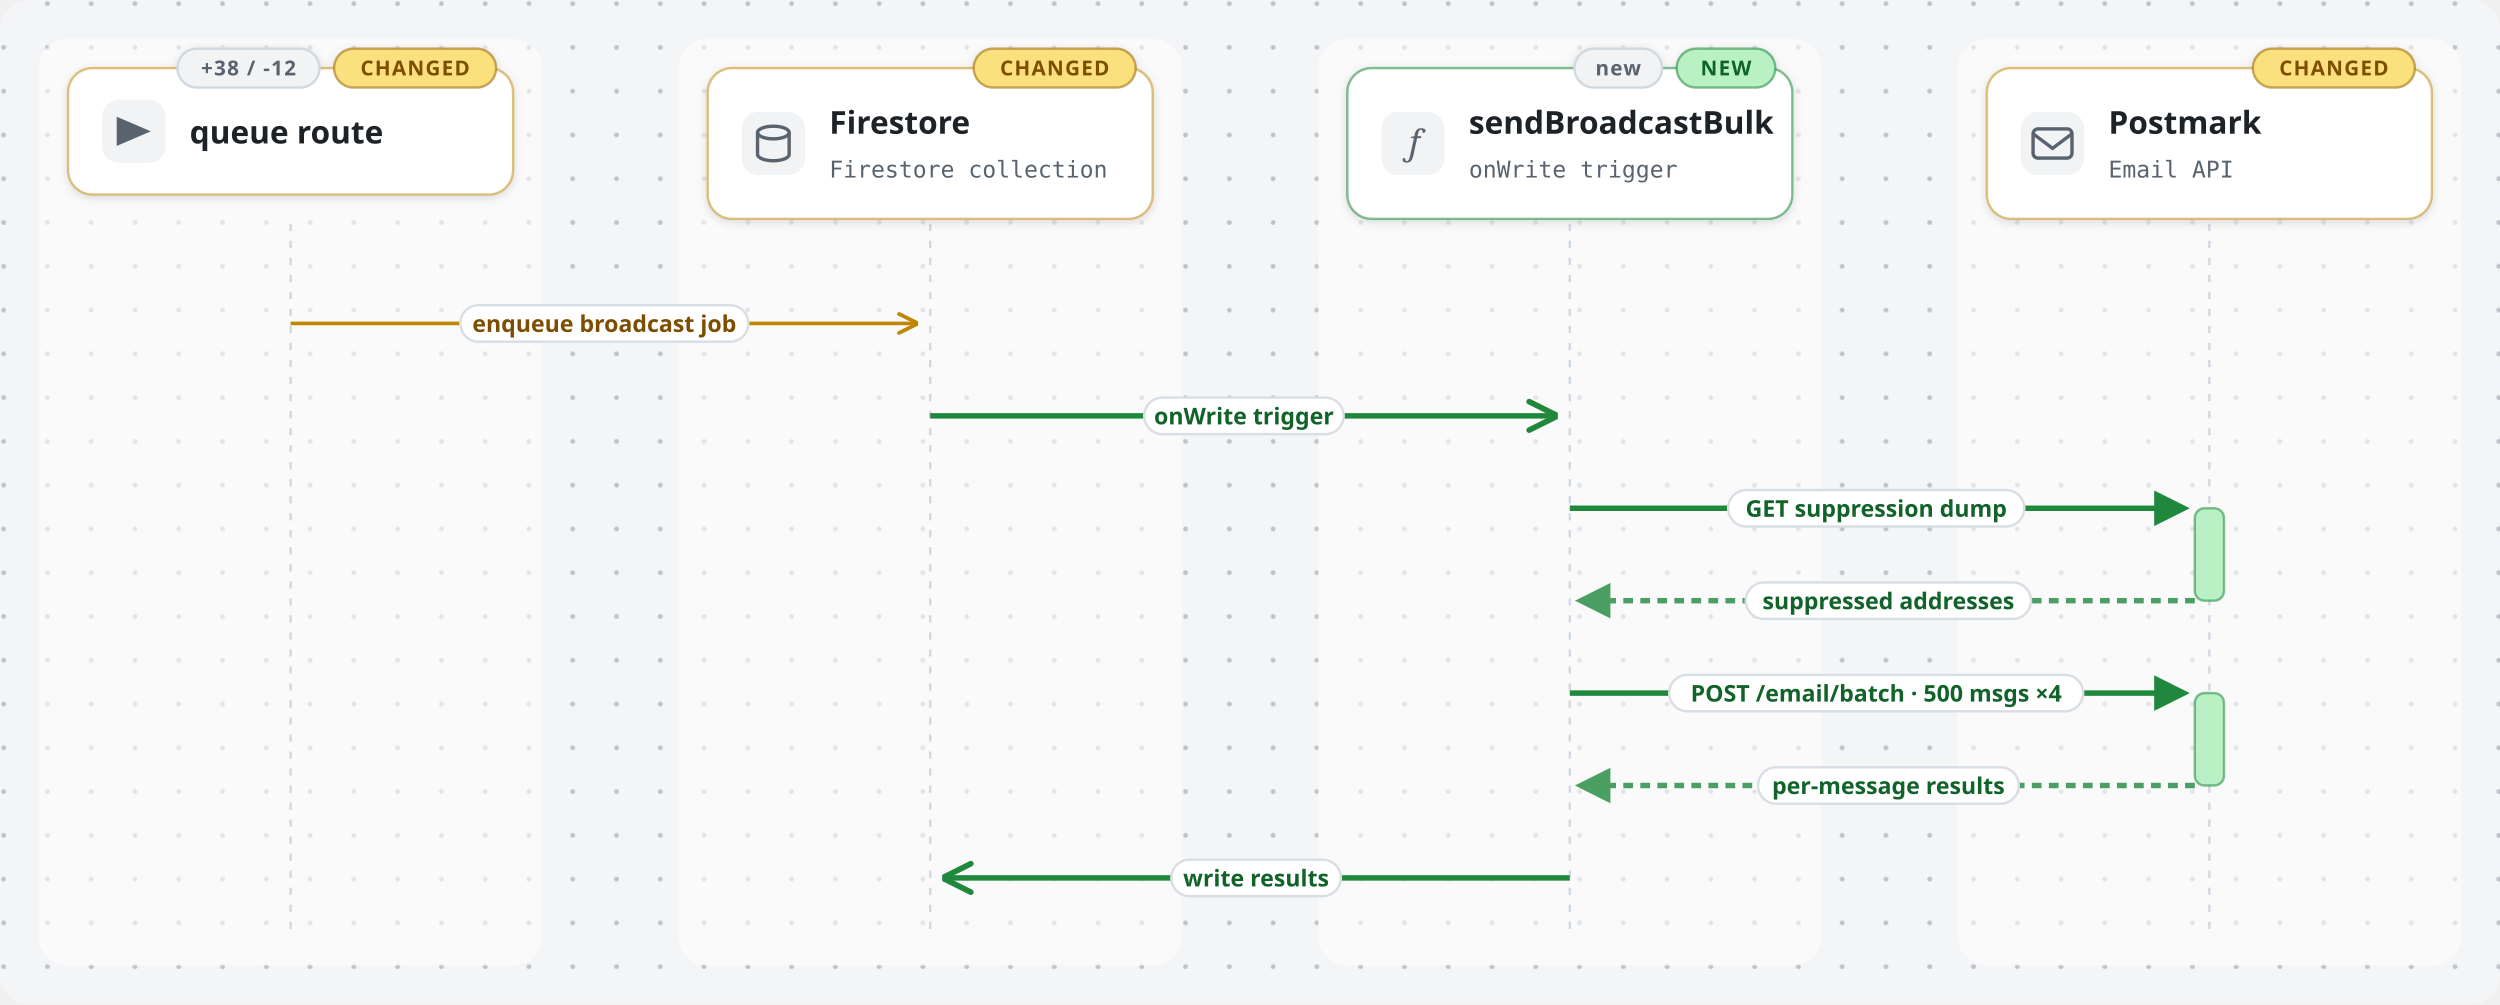
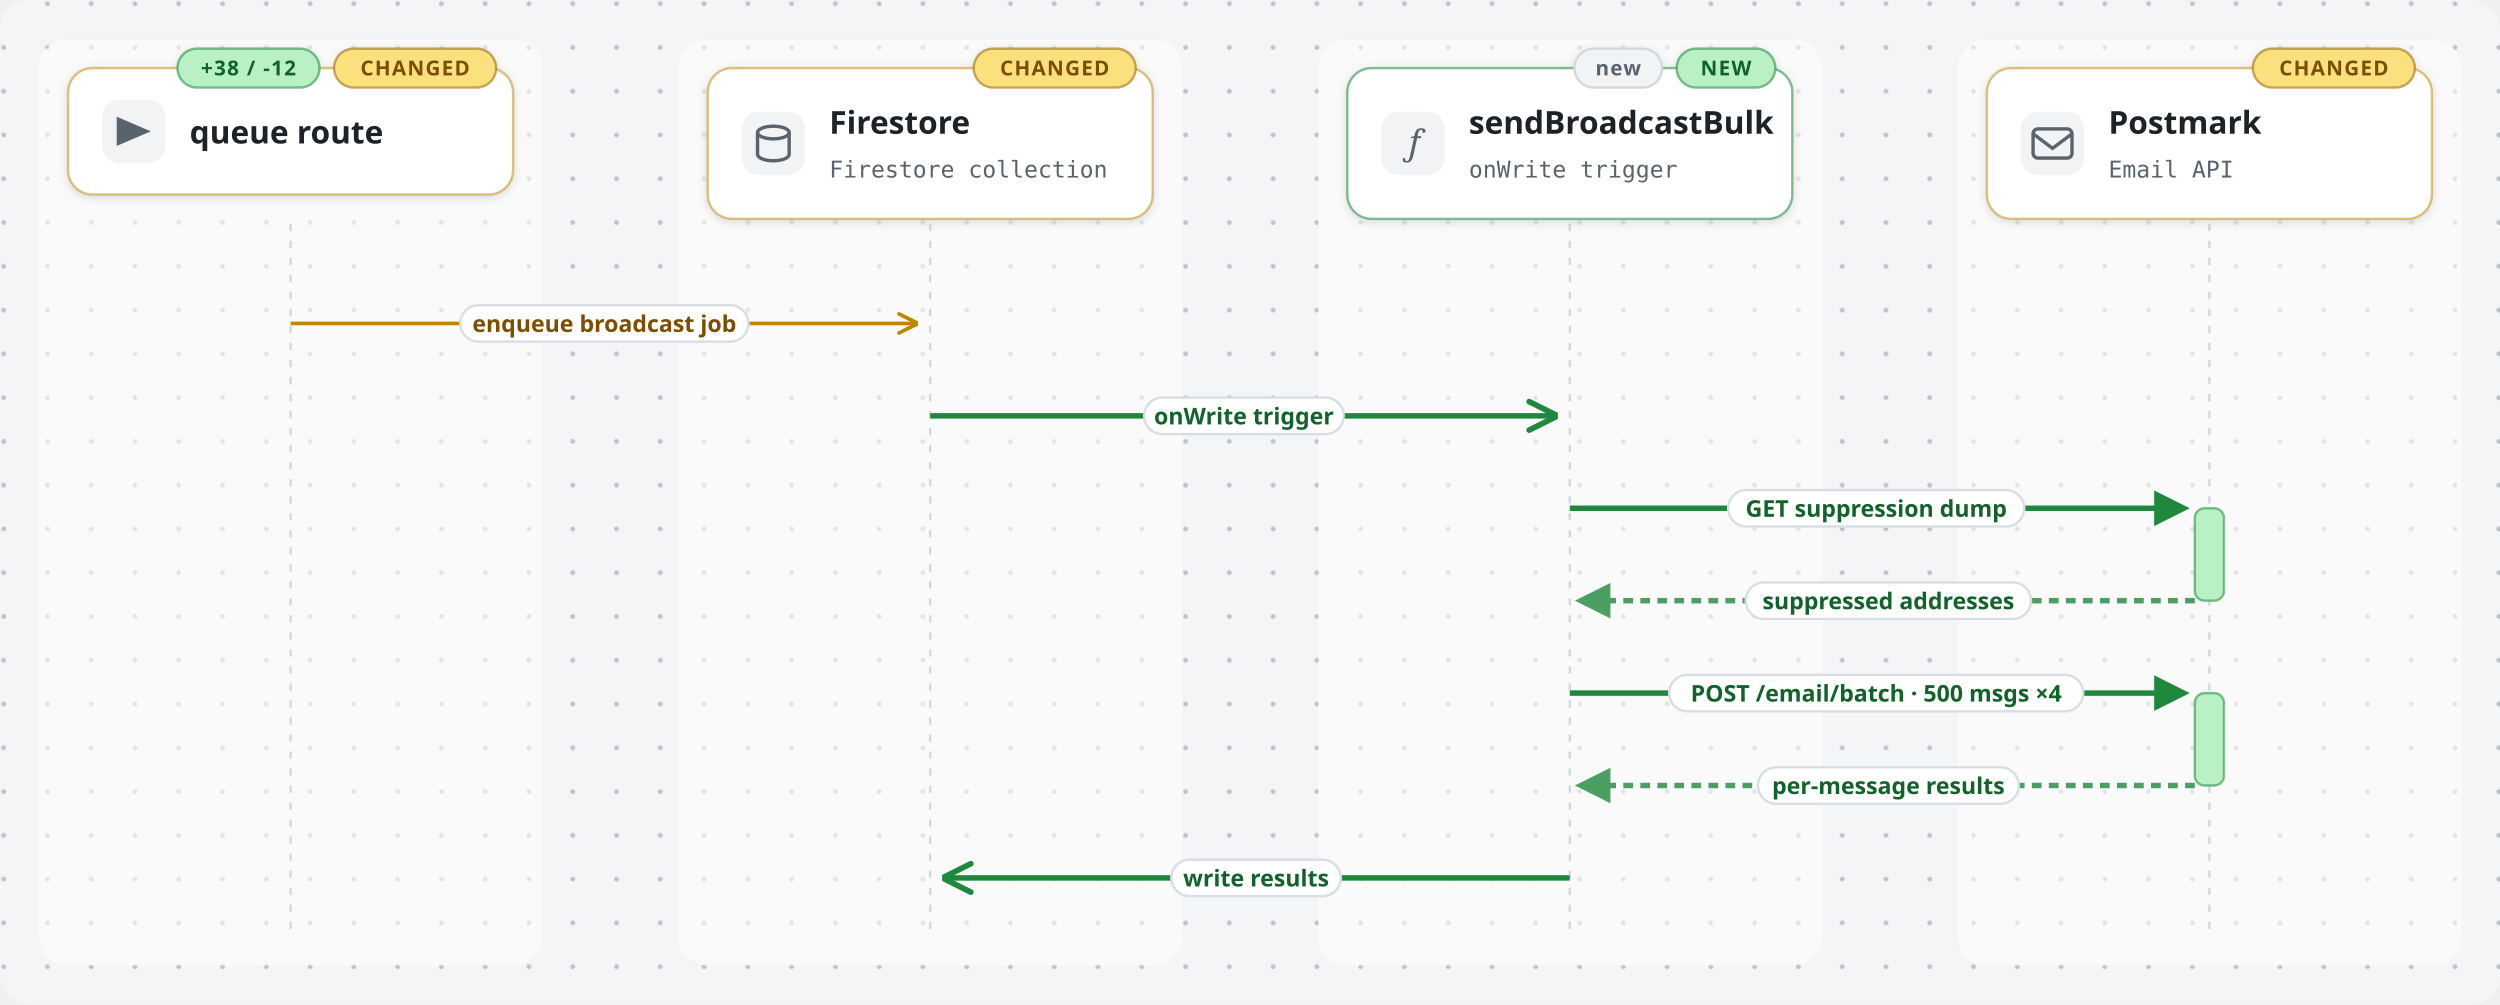
<svg xmlns="http://www.w3.org/2000/svg" viewBox="0 0 1028 413" width="1028" height="413" role="img" aria-label="Data flow — sending a broadcast">
  <style>text{font-family:-apple-system, BlinkMacSystemFont, "Segoe UI", "Noto Sans", Helvetica, Arial, sans-serif}.lanebox{fill:rgba(255,255,255,.55)}.lanelabel{font-size:10px;font-weight:700;letter-spacing:.12em;fill:#59636e}.card{fill:#ffffff;stroke:#d1d9e0;stroke-width:1}.card-added{stroke:#1f883d;stroke-opacity:.55}.card-modified{stroke:#bf8700;stroke-opacity:.5}.ghost{opacity:.55}.ghost .card{stroke:#cf222e;stroke-dasharray:4 3;stroke-opacity:.6}.context{opacity:.82}.ntitle{font-weight:600;fill:#1f2328}.strike{text-decoration:line-through}.nsub{font-size:9.5px;fill:#59636e;font-family:ui-monospace, SFMono-Regular, "SF Mono", Menlo, Consolas, monospace}.chip{fill:#f1f3f5}.glyph{fill:#59636e}.glyph-stroke{stroke:#59636e;stroke-width:1.4;fill:none}.bdg text{font-size:8.5px;font-weight:700;letter-spacing:.06em}.bdg rect{stroke-width:1}.bdg-added rect{fill:#b9f0c4;stroke:rgba(31,136,61,.55)}.bdg-added text{fill:#116329}.bdg-modified rect{fill:#fae17d;stroke:rgba(154,103,0,.55)}.bdg-modified text{fill:#7d4e00}.bdg-removed rect{fill:#ffcecb;stroke:rgba(207,34,46,.5)}.bdg-removed text{fill:#a40e26}.bdg-neutral rect{fill:#f1f3f5;stroke:#d1d9e0}.bdg-neutral text{fill:#59636e}.edge{fill:none;stroke-width:1.5}.edge-added{stroke:#1f883d}.edge-modified{stroke:#bf8700}.edge-removed{stroke:#cf222e;stroke-dasharray:5 4;opacity:.7}.edge-neutral{stroke:#8c959f}.hero{stroke-width:2.25}.faded{opacity:.45}.glow{fill:none;stroke-width:7;opacity:.14}.msg-self{font-size:11px;fill:#1f2328}.lpill{fill:#ffffff;stroke:#d8dee4;stroke-width:1}.ltext{font-size:9.5px;font-weight:600;fill:#59636e}.ltext-added{fill:#116329}.ltext-modified{fill:#7d4e00}.ltext-removed{fill:#a40e26}.cardsh{filter:drop-shadow(0 1px 2px rgba(31,35,40,.14))}.lifeline{stroke:#d1d9e0;stroke-width:1;stroke-dasharray:3 4}.actbar{fill:#b9f0c4;stroke:rgba(31,136,61,.55)}.msg{fill:none;stroke-width:1.5}.msg-return{stroke-dasharray:4 3;opacity:.8}.msg-strong{stroke-width:2.25}</style>
  <defs>
    <pattern id="dots" width="18" height="18" patternUnits="userSpaceOnUse">
      <circle cx="1.5" cy="1.5" r="1" fill="rgba(140,149,159,.5)" />
    </pattern>
    <marker id="mk-added" viewBox="0 0 10 10" refX="8" refY="5" markerWidth="6.5" markerHeight="6.5" orient="auto-start-reverse">
      <path d="M0,0 L10,5 L0,10 z" fill="#1f883d" />
    </marker>
    <marker id="mko-added" viewBox="0 0 10 10" refX="10" refY="5" markerWidth="6.5" markerHeight="6.5" orient="auto-start-reverse">
      <path d="M2,1 L10,5 L2,9" fill="none" stroke="#1f883d" stroke-width="1.6" stroke-linecap="round" stroke-linejoin="round" />
    </marker>
    <marker id="mk-modified" viewBox="0 0 10 10" refX="8" refY="5" markerWidth="6.5" markerHeight="6.5" orient="auto-start-reverse">
      <path d="M0,0 L10,5 L0,10 z" fill="#bf8700" />
    </marker>
    <marker id="mko-modified" viewBox="0 0 10 10" refX="10" refY="5" markerWidth="6.5" markerHeight="6.5" orient="auto-start-reverse">
      <path d="M2,1 L10,5 L2,9" fill="none" stroke="#bf8700" stroke-width="1.6" stroke-linecap="round" stroke-linejoin="round" />
    </marker>
    <marker id="mk-removed" viewBox="0 0 10 10" refX="8" refY="5" markerWidth="6.5" markerHeight="6.5" orient="auto-start-reverse">
      <path d="M0,0 L10,5 L0,10 z" fill="#cf222e" />
    </marker>
    <marker id="mko-removed" viewBox="0 0 10 10" refX="10" refY="5" markerWidth="6.5" markerHeight="6.5" orient="auto-start-reverse">
      <path d="M2,1 L10,5 L2,9" fill="none" stroke="#cf222e" stroke-width="1.6" stroke-linecap="round" stroke-linejoin="round" />
    </marker>
    <marker id="mk-neutral" viewBox="0 0 10 10" refX="8" refY="5" markerWidth="6.5" markerHeight="6.5" orient="auto-start-reverse">
      <path d="M0,0 L10,5 L0,10 z" fill="#8c959f" />
    </marker>
    <marker id="mko-neutral" viewBox="0 0 10 10" refX="10" refY="5" markerWidth="6.5" markerHeight="6.5" orient="auto-start-reverse">
      <path d="M2,1 L10,5 L2,9" fill="none" stroke="#8c959f" stroke-width="1.6" stroke-linecap="round" stroke-linejoin="round" />
    </marker>
  </defs>
  <rect x="0" y="0" width="1028" height="413" rx="12" fill="#f4f5f7" />
  <rect x="0" y="0" width="1028" height="413" rx="12" fill="url(#dots)" />
  <g transform="translate(12,10)">
    <g>
      <rect class="lanebox" x="4" y="6" width="207" height="381" rx="12" />
      <rect class="lanebox" x="267" y="6" width="207" height="381" rx="12" />
      <rect class="lanebox" x="530" y="6" width="207" height="381" rx="12" />
      <rect class="lanebox" x="793" y="6" width="207" height="381" rx="12" />
    </g>
    <g>
      <line class="lifeline" x1="107.5" y1="82" x2="107.5" y2="375" />
      <line class="lifeline" x1="370.5" y1="82" x2="370.5" y2="375" />
      <line class="lifeline" x1="633.5" y1="82" x2="633.5" y2="375" />
      <line class="lifeline" x1="896.5" y1="82" x2="896.5" y2="375" />
      <rect class="actbar" x="890.5" y="199" width="12" height="38" rx="4" />
      <rect class="actbar" x="890.5" y="275" width="12" height="38" rx="4" />
    </g>
    <g>
      <g class="cardsh">
        <rect class="card card-modified" x="16" y="18" width="183" height="52" rx="10" />
        <rect class="chip" x="30" y="31" width="26" height="26" rx="7" />
        <g>
          <path class="glyph" d="M36,38 L50,44 L36,50 Z" />
        </g>
        <text class="ntitle" x="66" y="49" font-size="13">queue route</text>
-         <g class="bdg bdg-neutral">
+         <g class="bdg bdg-added">
          <rect x="60.98" y="10" width="58.4" height="16" rx="8" />
          <text x="90.18" y="21" text-anchor="middle">+38 / -12</text>
        </g>
        <g class="bdg bdg-modified">
          <rect x="125.38" y="10" width="66.62" height="16" rx="8" />
          <text x="158.69" y="21" text-anchor="middle">CHANGED</text>
        </g>
      </g>
      <g class="cardsh">
        <rect class="card card-modified" x="279" y="18" width="183" height="62" rx="10" />
        <rect class="chip" x="293" y="36" width="26" height="26" rx="7" />
        <g>
          <ellipse class="glyph-stroke" cx="306" cy="44.5" rx="6.5" ry="2.6" />
          <path class="glyph-stroke" d="M299.5,44.5 v9 a6.5,2.6 0 0 0 13 0 v-9" />
        </g>
        <text class="ntitle" x="329" y="45" font-size="13">Firestore</text>
        <text class="nsub" x="329" y="63">Firestore collection</text>
        <g class="bdg bdg-modified">
          <rect x="388.38" y="10" width="66.62" height="16" rx="8" />
          <text x="421.69" y="21" text-anchor="middle">CHANGED</text>
        </g>
      </g>
      <g class="cardsh">
        <rect class="card card-added" x="542" y="18" width="183" height="62" rx="10" />
        <rect class="chip" x="556" y="36" width="26" height="26" rx="7" />
        <g>
          <text class="glyph" x="569" y="53.5" text-anchor="middle" style="font-size:14px;font-style:italic;font-family:Georgia,serif">ƒ</text>
        </g>
        <text class="ntitle" x="592" y="45" font-size="13">sendBroadcastBulk</text>
        <text class="nsub" x="592" y="63">onWrite trigger</text>
        <g class="bdg bdg-neutral">
          <rect x="635.4" y="10" width="36.05" height="16" rx="8" />
          <text x="653.42" y="21" text-anchor="middle">new</text>
        </g>
        <g class="bdg bdg-added">
          <rect x="677.45" y="10" width="40.55" height="16" rx="8" />
          <text x="697.72" y="21" text-anchor="middle">NEW</text>
        </g>
      </g>
      <g class="cardsh">
        <rect class="card card-modified" x="805" y="18" width="183" height="62" rx="10" />
        <rect class="chip" x="819" y="36" width="26" height="26" rx="7" />
        <g>
          <rect class="glyph-stroke" x="824" y="43" width="16" height="12" rx="2" />
          <path class="glyph-stroke" d="M824,45 l8,6 8,-6" />
        </g>
        <text class="ntitle" x="855" y="45" font-size="13">Postmark</text>
        <text class="nsub" x="855" y="63">Email API</text>
        <g class="bdg bdg-modified">
          <rect x="914.38" y="10" width="66.62" height="16" rx="8" />
          <text x="947.69" y="21" text-anchor="middle">CHANGED</text>
        </g>
      </g>
    </g>
    <g>
      <path class="msg edge-modified" d="M107.5,123 L365.5,123" marker-end="url(#mko-modified)" />
      <circle r="2.6" fill="#bf8700" opacity="0">
        <animateMotion dur="12.6s" repeatCount="indefinite" keyPoints="0;0;1;1" keyTimes="0;0;0.111;1" calcMode="linear" path="M107.5,123 L365.5,123" />
        <animate attributeName="opacity" dur="12.6s" repeatCount="indefinite" values="0;0;1;1;0;0" keyTimes="0;0;0.009;0.102;0.111;1" />
      </circle>
      <path class="msg edge-added msg-strong" d="M370.5,161 L628.5,161" marker-end="url(#mko-added)" />
      <circle r="2.6" fill="#1f883d" opacity="0">
        <animateMotion dur="12.6s" repeatCount="indefinite" keyPoints="0;0;1;1" keyTimes="0;0.111;0.222;1" calcMode="linear" path="M370.5,161 L628.5,161" />
        <animate attributeName="opacity" dur="12.6s" repeatCount="indefinite" values="0;0;1;1;0;0" keyTimes="0;0.111;0.12;0.213;0.222;1" />
      </circle>
      <path class="msg edge-added msg-strong" d="M633.5,199 L885.5,199" marker-end="url(#mk-added)" />
      <circle r="2.6" fill="#1f883d" opacity="0">
        <animateMotion dur="12.6s" repeatCount="indefinite" keyPoints="0;0;1;1" keyTimes="0;0.222;0.333;1" calcMode="linear" path="M633.5,199 L885.5,199" />
        <animate attributeName="opacity" dur="12.6s" repeatCount="indefinite" values="0;0;1;1;0;0" keyTimes="0;0.222;0.231;0.324;0.333;1" />
      </circle>
      <path class="msg edge-added msg-return msg-strong" d="M890.5,237 L638.5,237" marker-end="url(#mk-added)" />
      <circle r="2.6" fill="#1f883d" opacity="0">
        <animateMotion dur="12.6s" repeatCount="indefinite" keyPoints="0;0;1;1" keyTimes="0;0.333;0.444;1" calcMode="linear" path="M890.5,237 L638.5,237" />
        <animate attributeName="opacity" dur="12.6s" repeatCount="indefinite" values="0;0;1;1;0;0" keyTimes="0;0.333;0.342;0.436;0.444;1" />
      </circle>
      <path class="msg edge-added msg-strong" d="M633.5,275 L885.5,275" marker-end="url(#mk-added)" />
      <circle r="3" fill="#1f883d" opacity="0">
        <animateMotion dur="12.6s" repeatCount="indefinite" keyPoints="0;0;1;1" keyTimes="0;0.444;0.556;1" calcMode="linear" path="M633.5,275 L885.5,275" />
        <animate attributeName="opacity" dur="12.6s" repeatCount="indefinite" values="0;0;1;1;0;0" keyTimes="0;0.444;0.453;0.547;0.556;1" />
      </circle>
      <circle r="3" fill="#1f883d" opacity="0">
        <animateMotion dur="12.6s" repeatCount="indefinite" keyPoints="0;0;1;1" keyTimes="0;0.556;0.667;1" calcMode="linear" path="M633.5,275 L885.5,275" />
        <animate attributeName="opacity" dur="12.6s" repeatCount="indefinite" values="0;0;1;1;0;0" keyTimes="0;0.556;0.564;0.658;0.667;1" />
      </circle>
      <circle r="3" fill="#1f883d" opacity="0">
        <animateMotion dur="12.6s" repeatCount="indefinite" keyPoints="0;0;1;1" keyTimes="0;0.667;0.778;1" calcMode="linear" path="M633.5,275 L885.5,275" />
        <animate attributeName="opacity" dur="12.6s" repeatCount="indefinite" values="0;0;1;1;0;0" keyTimes="0;0.667;0.676;0.769;0.778;1" />
      </circle>
      <path class="msg edge-added msg-return msg-strong" d="M890.5,313 L638.5,313" marker-end="url(#mk-added)" />
      <circle r="2.6" fill="#1f883d" opacity="0">
        <animateMotion dur="12.6s" repeatCount="indefinite" keyPoints="0;0;1;1" keyTimes="0;0.778;0.889;1" calcMode="linear" path="M890.5,313 L638.5,313" />
        <animate attributeName="opacity" dur="12.6s" repeatCount="indefinite" values="0;0;1;1;0;0" keyTimes="0;0.778;0.787;0.88;0.889;1" />
      </circle>
      <path class="msg edge-added msg-strong" d="M633.5,351 L375.5,351" marker-end="url(#mko-added)" />
      <circle r="2.6" fill="#1f883d" opacity="0">
        <animateMotion dur="12.6s" repeatCount="indefinite" keyPoints="0;0;1;1" keyTimes="0;0.889;1;1" calcMode="linear" path="M633.5,351 L375.5,351" />
        <animate attributeName="opacity" dur="12.6s" repeatCount="indefinite" values="0;0;1;1;0;0" keyTimes="0;0.889;0.898;0.991;1;1" />
      </circle>
    </g>
    <g>
      <g>
        <rect class="lpill" x="177.28" y="115.5" width="118.44" height="15" rx="7.5" />
        <text class="ltext ltext-modified" x="236.5" y="126.5" text-anchor="middle">enqueue broadcast job</text>
      </g>
      <g>
        <rect class="lpill" x="458.49" y="153.5" width="82.03" height="15" rx="7.5" />
        <text class="ltext ltext-added" x="499.5" y="164.5" text-anchor="middle">onWrite trigger</text>
      </g>
      <g>
        <rect class="lpill" x="698.61" y="191.5" width="121.78" height="15" rx="7.5" />
        <text class="ltext ltext-added" x="759.5" y="202.5" text-anchor="middle">GET suppression dump</text>
      </g>
      <g>
        <rect class="lpill" x="705.85" y="229.5" width="117.3" height="15" rx="7.5" />
        <text class="ltext ltext-added" x="764.5" y="240.5" text-anchor="middle">suppressed addresses</text>
      </g>
      <g>
        <rect class="lpill" x="674.38" y="267.5" width="170.24" height="15" rx="7.5" />
        <text class="ltext ltext-added" x="759.5" y="278.5" text-anchor="middle">POST /email/batch · 500 msgs ×4</text>
      </g>
      <g>
        <rect class="lpill" x="710.9" y="305.5" width="107.21" height="15" rx="7.5" />
        <text class="ltext ltext-added" x="764.5" y="316.5" text-anchor="middle">per-message results</text>
      </g>
      <g>
        <rect class="lpill" x="469.65" y="343.5" width="69.71" height="15" rx="7.5" />
        <text class="ltext ltext-added" x="504.5" y="354.5" text-anchor="middle">write results</text>
      </g>
    </g>
  </g>
</svg>
